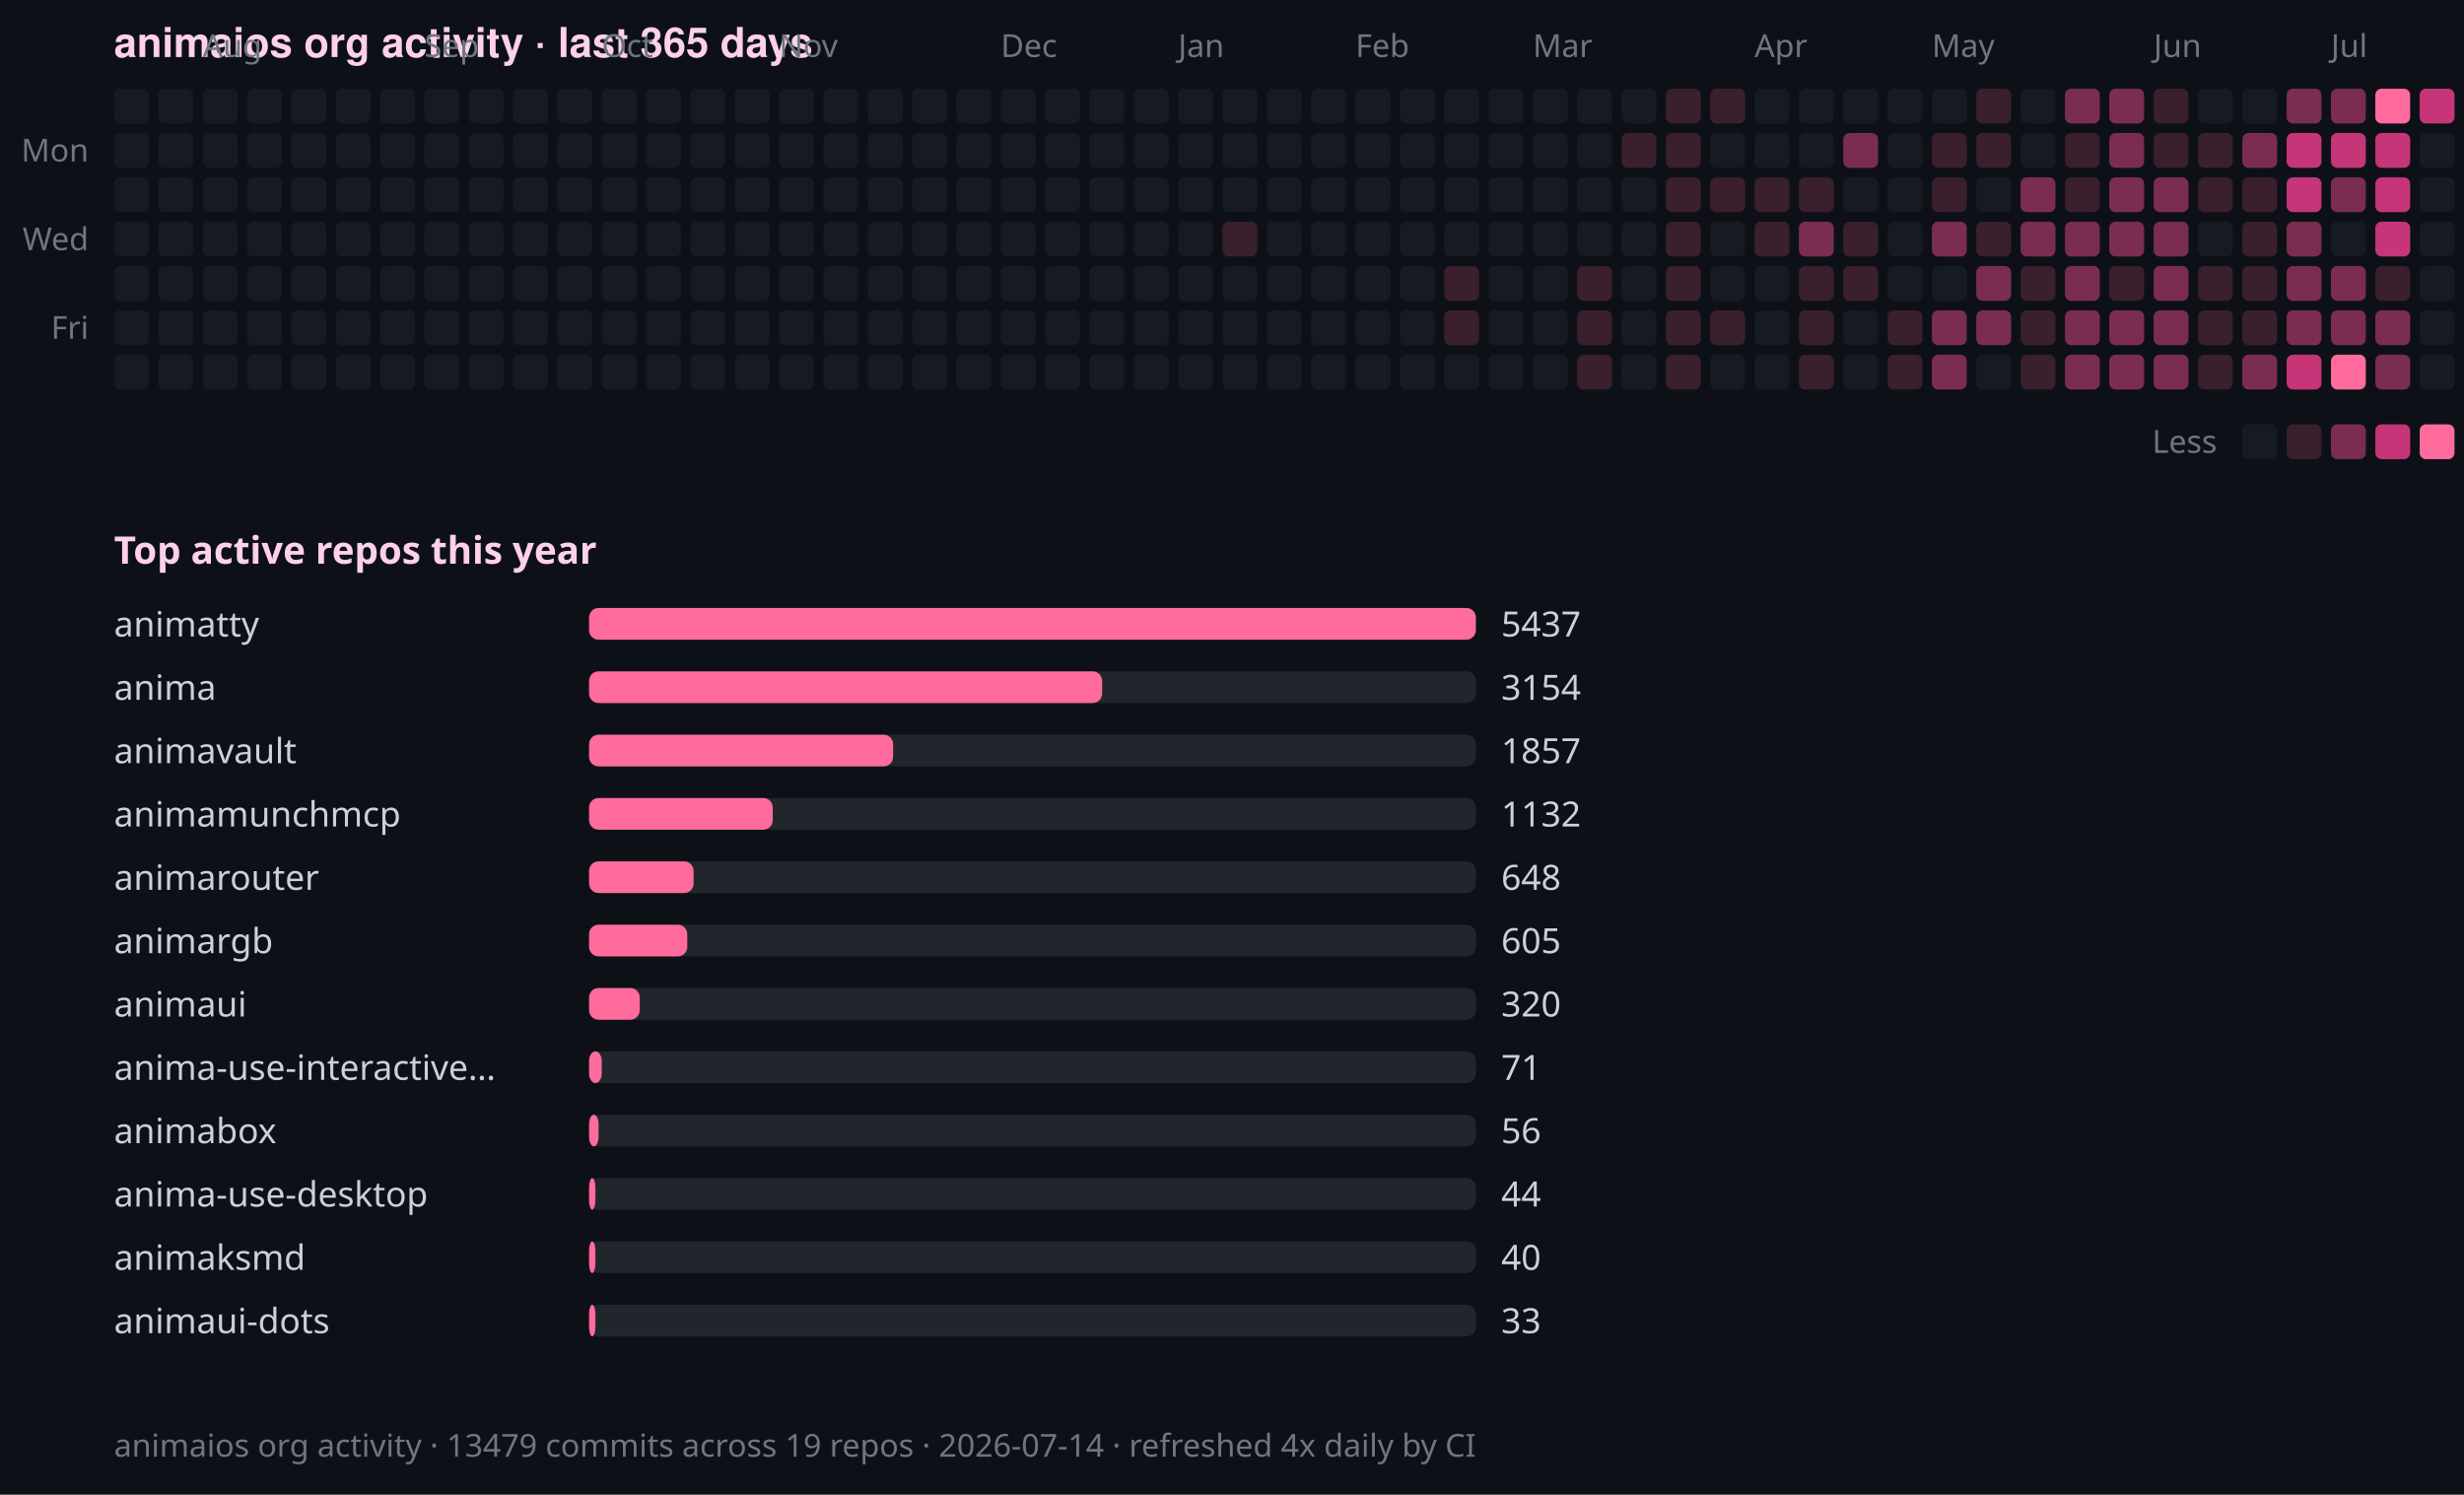
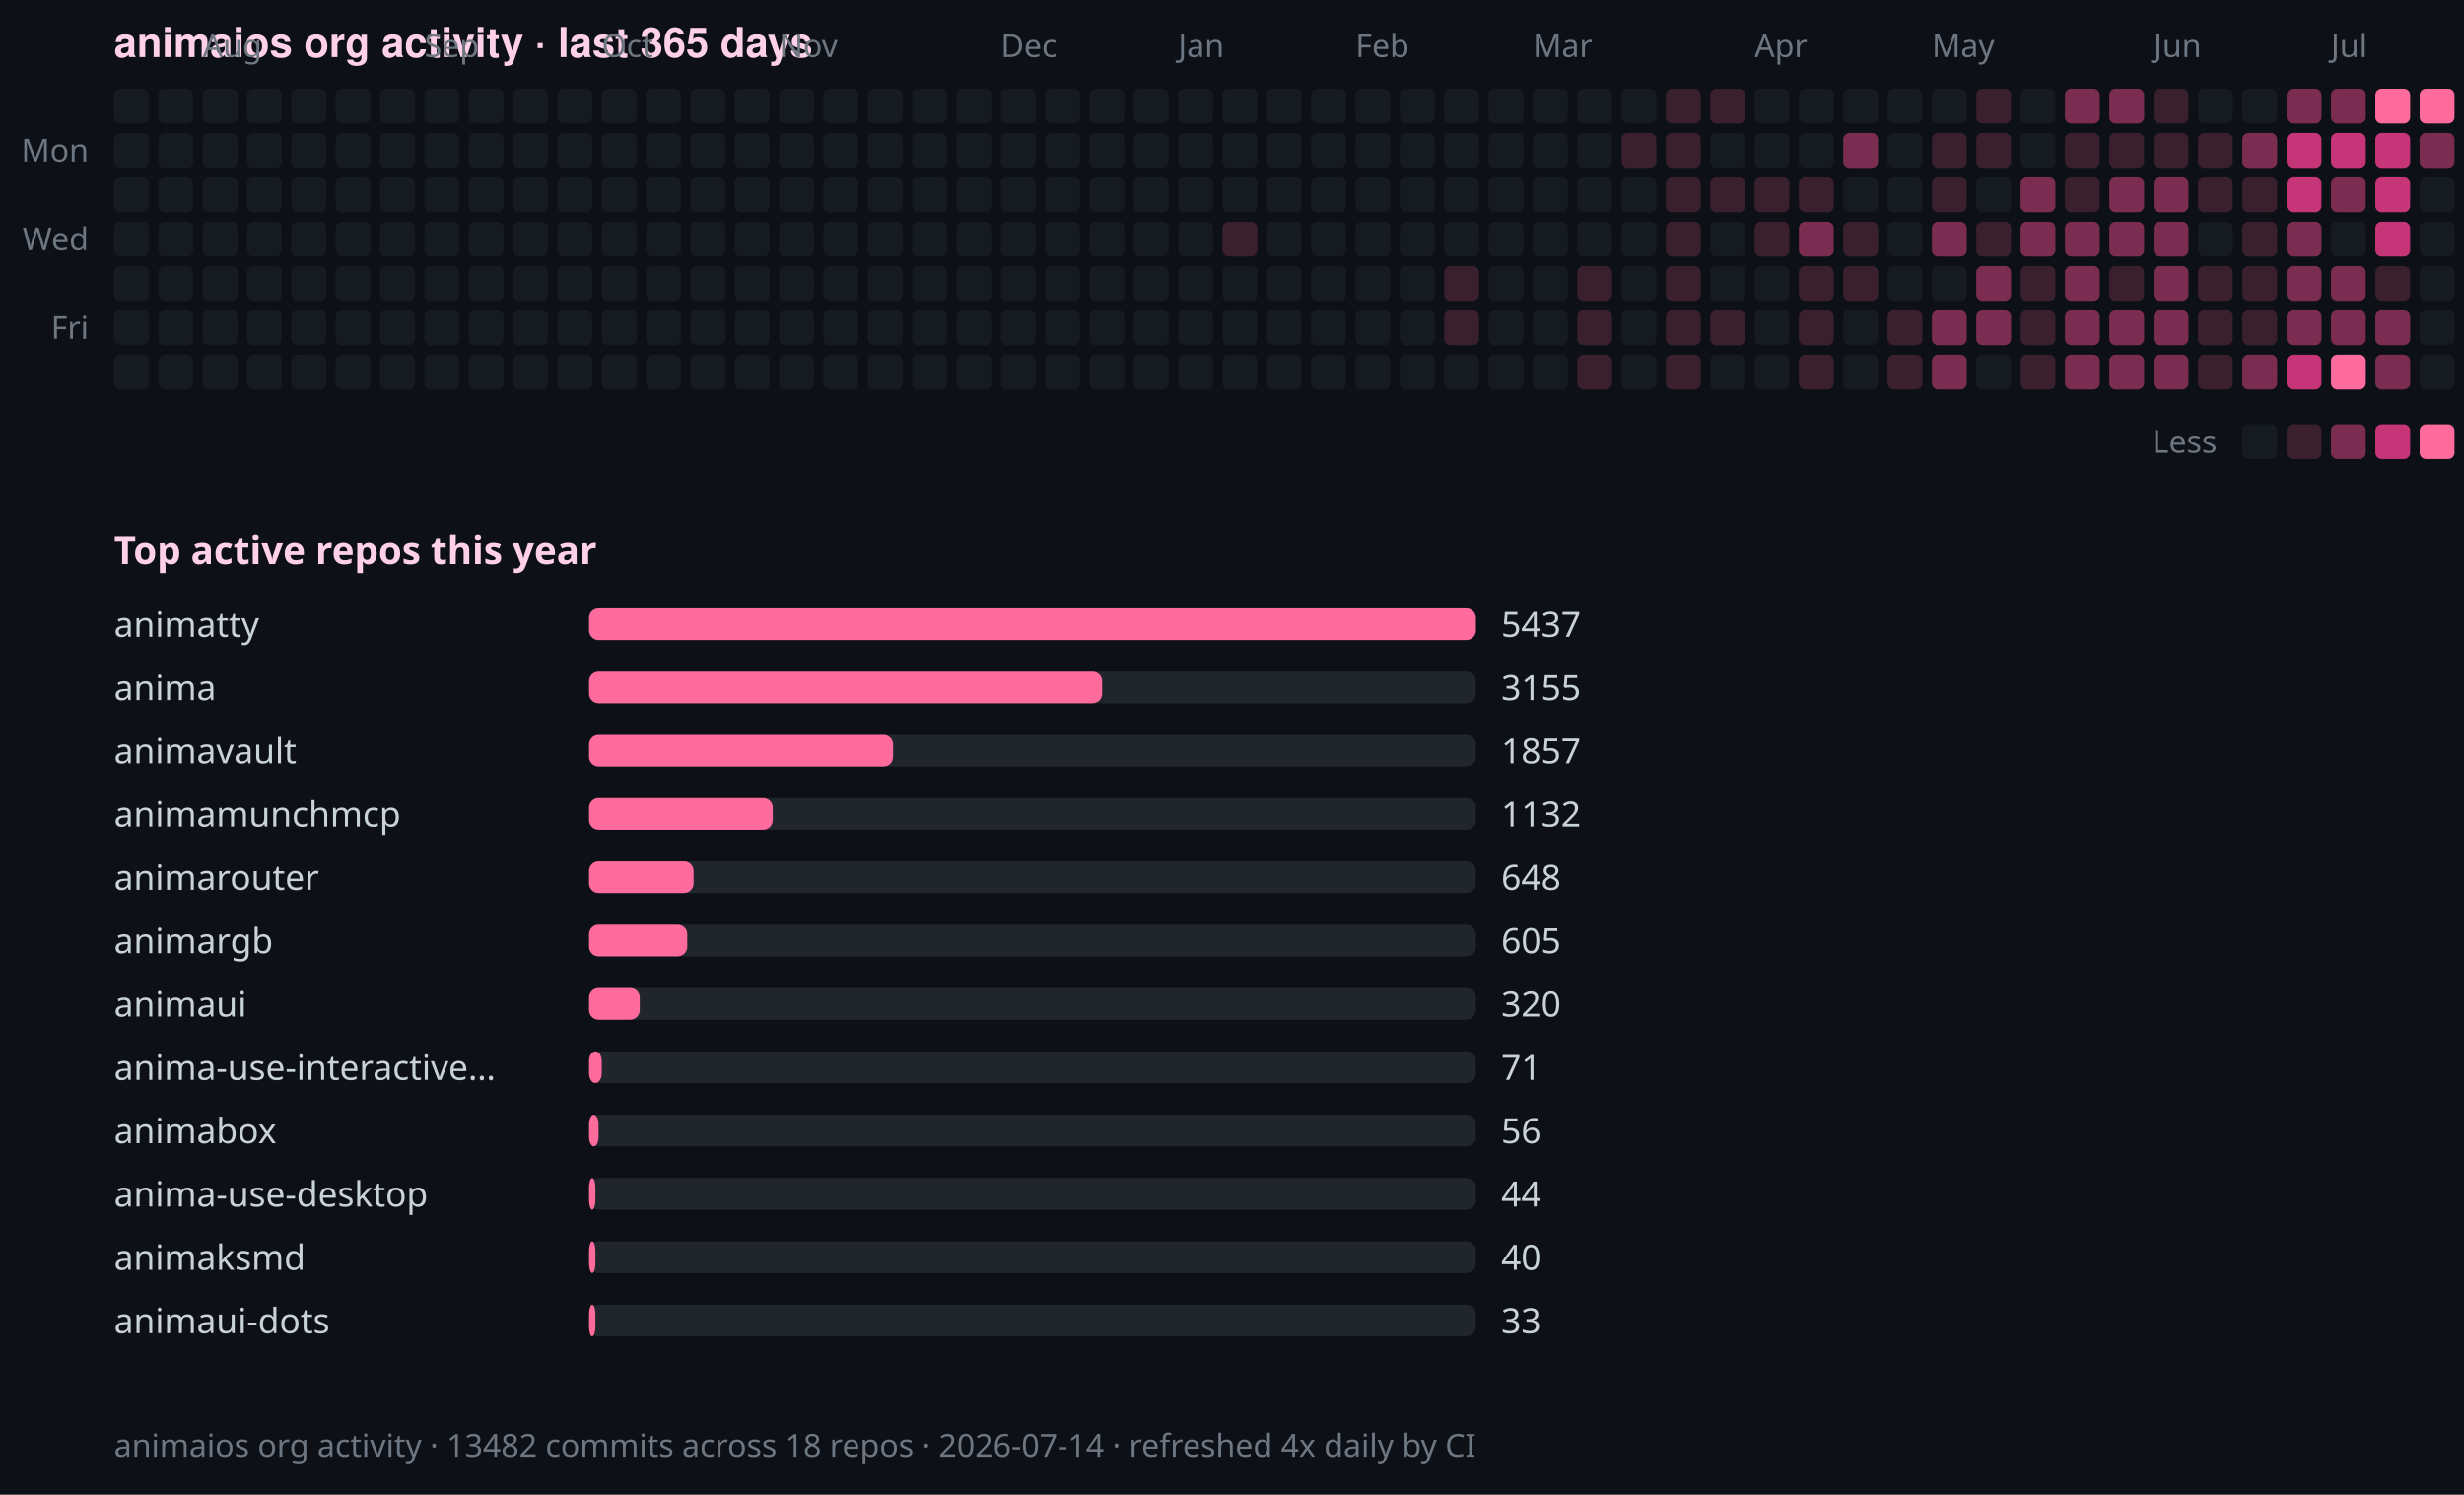
<svg xmlns="http://www.w3.org/2000/svg" width="778" height="472" viewBox="0 0 778 472" role="img" aria-label="animaios org commit activity over the last 365 days">
  <rect width="778" height="472" fill="#0d1117" />
  <text x="36" y="18" fill="#ffd1e8" font-family="-apple-system, BlinkMacSystemFont, 'Segoe UI', Helvetica, Arial, sans-serif" font-size="13" font-weight="600">animaios org activity · last 365 days</text>
  <text x="64" y="18" fill="#6e7681" font-family="ui-sans-serif, system-ui, sans-serif" font-size="10">Aug</text>
  <text x="134" y="18" fill="#6e7681" font-family="ui-sans-serif, system-ui, sans-serif" font-size="10">Sep</text>
  <text x="190" y="18" fill="#6e7681" font-family="ui-sans-serif, system-ui, sans-serif" font-size="10">Oct</text>
  <text x="246" y="18" fill="#6e7681" font-family="ui-sans-serif, system-ui, sans-serif" font-size="10">Nov</text>
  <text x="316" y="18" fill="#6e7681" font-family="ui-sans-serif, system-ui, sans-serif" font-size="10">Dec</text>
  <text x="372" y="18" fill="#6e7681" font-family="ui-sans-serif, system-ui, sans-serif" font-size="10">Jan</text>
  <text x="428" y="18" fill="#6e7681" font-family="ui-sans-serif, system-ui, sans-serif" font-size="10">Feb</text>
  <text x="484" y="18" fill="#6e7681" font-family="ui-sans-serif, system-ui, sans-serif" font-size="10">Mar</text>
  <text x="554" y="18" fill="#6e7681" font-family="ui-sans-serif, system-ui, sans-serif" font-size="10">Apr</text>
  <text x="610" y="18" fill="#6e7681" font-family="ui-sans-serif, system-ui, sans-serif" font-size="10">May</text>
  <text x="680" y="18" fill="#6e7681" font-family="ui-sans-serif, system-ui, sans-serif" font-size="10">Jun</text>
  <text x="736" y="18" fill="#6e7681" font-family="ui-sans-serif, system-ui, sans-serif" font-size="10">Jul</text>
  <text x="28" y="51" text-anchor="end" fill="#6e7681" font-family="ui-sans-serif, system-ui, sans-serif" font-size="10">Mon</text>
  <text x="28" y="79" text-anchor="end" fill="#6e7681" font-family="ui-sans-serif, system-ui, sans-serif" font-size="10">Wed</text>
  <text x="28" y="107" text-anchor="end" fill="#6e7681" font-family="ui-sans-serif, system-ui, sans-serif" font-size="10">Fri</text>
  <rect x="36" y="28" width="11" height="11" rx="2" ry="2" fill="#161b22" />
  <rect x="50" y="28" width="11" height="11" rx="2" ry="2" fill="#161b22" />
  <rect x="64" y="28" width="11" height="11" rx="2" ry="2" fill="#161b22" />
  <rect x="78" y="28" width="11" height="11" rx="2" ry="2" fill="#161b22" />
  <rect x="92" y="28" width="11" height="11" rx="2" ry="2" fill="#161b22" />
  <rect x="106" y="28" width="11" height="11" rx="2" ry="2" fill="#161b22" />
  <rect x="120" y="28" width="11" height="11" rx="2" ry="2" fill="#161b22" />
  <rect x="134" y="28" width="11" height="11" rx="2" ry="2" fill="#161b22" />
  <rect x="148" y="28" width="11" height="11" rx="2" ry="2" fill="#161b22" />
  <rect x="162" y="28" width="11" height="11" rx="2" ry="2" fill="#161b22" />
  <rect x="176" y="28" width="11" height="11" rx="2" ry="2" fill="#161b22" />
  <rect x="190" y="28" width="11" height="11" rx="2" ry="2" fill="#161b22" />
  <rect x="204" y="28" width="11" height="11" rx="2" ry="2" fill="#161b22" />
  <rect x="218" y="28" width="11" height="11" rx="2" ry="2" fill="#161b22" />
  <rect x="232" y="28" width="11" height="11" rx="2" ry="2" fill="#161b22" />
  <rect x="246" y="28" width="11" height="11" rx="2" ry="2" fill="#161b22" />
  <rect x="260" y="28" width="11" height="11" rx="2" ry="2" fill="#161b22" />
  <rect x="274" y="28" width="11" height="11" rx="2" ry="2" fill="#161b22" />
  <rect x="288" y="28" width="11" height="11" rx="2" ry="2" fill="#161b22" />
  <rect x="302" y="28" width="11" height="11" rx="2" ry="2" fill="#161b22" />
  <rect x="316" y="28" width="11" height="11" rx="2" ry="2" fill="#161b22" />
  <rect x="330" y="28" width="11" height="11" rx="2" ry="2" fill="#161b22" />
  <rect x="344" y="28" width="11" height="11" rx="2" ry="2" fill="#161b22" />
  <rect x="358" y="28" width="11" height="11" rx="2" ry="2" fill="#161b22" />
  <rect x="372" y="28" width="11" height="11" rx="2" ry="2" fill="#161b22" />
  <rect x="386" y="28" width="11" height="11" rx="2" ry="2" fill="#161b22" />
  <rect x="400" y="28" width="11" height="11" rx="2" ry="2" fill="#161b22" />
  <rect x="414" y="28" width="11" height="11" rx="2" ry="2" fill="#161b22" />
  <rect x="428" y="28" width="11" height="11" rx="2" ry="2" fill="#161b22" />
  <rect x="442" y="28" width="11" height="11" rx="2" ry="2" fill="#161b22" />
  <rect x="456" y="28" width="11" height="11" rx="2" ry="2" fill="#161b22" />
  <rect x="470" y="28" width="11" height="11" rx="2" ry="2" fill="#161b22" />
  <rect x="484" y="28" width="11" height="11" rx="2" ry="2" fill="#161b22" />
  <rect x="498" y="28" width="11" height="11" rx="2" ry="2" fill="#161b22" />
  <rect x="512" y="28" width="11" height="11" rx="2" ry="2" fill="#161b22" />
  <rect x="526" y="28" width="11" height="11" rx="2" ry="2" fill="#3a1f2d" />
  <rect x="540" y="28" width="11" height="11" rx="2" ry="2" fill="#3a1f2d" />
  <rect x="554" y="28" width="11" height="11" rx="2" ry="2" fill="#161b22" />
  <rect x="568" y="28" width="11" height="11" rx="2" ry="2" fill="#161b22" />
  <rect x="582" y="28" width="11" height="11" rx="2" ry="2" fill="#161b22" />
  <rect x="596" y="28" width="11" height="11" rx="2" ry="2" fill="#161b22" />
  <rect x="610" y="28" width="11" height="11" rx="2" ry="2" fill="#161b22" />
  <rect x="624" y="28" width="11" height="11" rx="2" ry="2" fill="#3a1f2d" />
  <rect x="638" y="28" width="11" height="11" rx="2" ry="2" fill="#161b22" />
  <rect x="652" y="28" width="11" height="11" rx="2" ry="2" fill="#7a2d51" />
  <rect x="666" y="28" width="11" height="11" rx="2" ry="2" fill="#7a2d51" />
  <rect x="680" y="28" width="11" height="11" rx="2" ry="2" fill="#3a1f2d" />
  <rect x="694" y="28" width="11" height="11" rx="2" ry="2" fill="#161b22" />
  <rect x="708" y="28" width="11" height="11" rx="2" ry="2" fill="#161b22" />
  <rect x="722" y="28" width="11" height="11" rx="2" ry="2" fill="#7a2d51" />
  <rect x="736" y="28" width="11" height="11" rx="2" ry="2" fill="#7a2d51" />
  <rect x="750" y="28" width="11" height="11" rx="2" ry="2" fill="#ff6b9d" />
-   <rect x="764" y="28" width="11" height="11" rx="2" ry="2" fill="#c63578" />
+   <rect x="764" y="28" width="11" height="11" rx="2" ry="2" fill="#ff6b9d" />
  <rect x="36" y="42" width="11" height="11" rx="2" ry="2" fill="#161b22" />
  <rect x="50" y="42" width="11" height="11" rx="2" ry="2" fill="#161b22" />
  <rect x="64" y="42" width="11" height="11" rx="2" ry="2" fill="#161b22" />
  <rect x="78" y="42" width="11" height="11" rx="2" ry="2" fill="#161b22" />
  <rect x="92" y="42" width="11" height="11" rx="2" ry="2" fill="#161b22" />
  <rect x="106" y="42" width="11" height="11" rx="2" ry="2" fill="#161b22" />
  <rect x="120" y="42" width="11" height="11" rx="2" ry="2" fill="#161b22" />
  <rect x="134" y="42" width="11" height="11" rx="2" ry="2" fill="#161b22" />
  <rect x="148" y="42" width="11" height="11" rx="2" ry="2" fill="#161b22" />
  <rect x="162" y="42" width="11" height="11" rx="2" ry="2" fill="#161b22" />
  <rect x="176" y="42" width="11" height="11" rx="2" ry="2" fill="#161b22" />
  <rect x="190" y="42" width="11" height="11" rx="2" ry="2" fill="#161b22" />
  <rect x="204" y="42" width="11" height="11" rx="2" ry="2" fill="#161b22" />
  <rect x="218" y="42" width="11" height="11" rx="2" ry="2" fill="#161b22" />
  <rect x="232" y="42" width="11" height="11" rx="2" ry="2" fill="#161b22" />
  <rect x="246" y="42" width="11" height="11" rx="2" ry="2" fill="#161b22" />
  <rect x="260" y="42" width="11" height="11" rx="2" ry="2" fill="#161b22" />
  <rect x="274" y="42" width="11" height="11" rx="2" ry="2" fill="#161b22" />
  <rect x="288" y="42" width="11" height="11" rx="2" ry="2" fill="#161b22" />
  <rect x="302" y="42" width="11" height="11" rx="2" ry="2" fill="#161b22" />
  <rect x="316" y="42" width="11" height="11" rx="2" ry="2" fill="#161b22" />
  <rect x="330" y="42" width="11" height="11" rx="2" ry="2" fill="#161b22" />
  <rect x="344" y="42" width="11" height="11" rx="2" ry="2" fill="#161b22" />
  <rect x="358" y="42" width="11" height="11" rx="2" ry="2" fill="#161b22" />
  <rect x="372" y="42" width="11" height="11" rx="2" ry="2" fill="#161b22" />
  <rect x="386" y="42" width="11" height="11" rx="2" ry="2" fill="#161b22" />
  <rect x="400" y="42" width="11" height="11" rx="2" ry="2" fill="#161b22" />
  <rect x="414" y="42" width="11" height="11" rx="2" ry="2" fill="#161b22" />
  <rect x="428" y="42" width="11" height="11" rx="2" ry="2" fill="#161b22" />
  <rect x="442" y="42" width="11" height="11" rx="2" ry="2" fill="#161b22" />
  <rect x="456" y="42" width="11" height="11" rx="2" ry="2" fill="#161b22" />
  <rect x="470" y="42" width="11" height="11" rx="2" ry="2" fill="#161b22" />
  <rect x="484" y="42" width="11" height="11" rx="2" ry="2" fill="#161b22" />
  <rect x="498" y="42" width="11" height="11" rx="2" ry="2" fill="#161b22" />
  <rect x="512" y="42" width="11" height="11" rx="2" ry="2" fill="#3a1f2d" />
  <rect x="526" y="42" width="11" height="11" rx="2" ry="2" fill="#3a1f2d" />
  <rect x="540" y="42" width="11" height="11" rx="2" ry="2" fill="#161b22" />
  <rect x="554" y="42" width="11" height="11" rx="2" ry="2" fill="#161b22" />
  <rect x="568" y="42" width="11" height="11" rx="2" ry="2" fill="#161b22" />
  <rect x="582" y="42" width="11" height="11" rx="2" ry="2" fill="#7a2d51" />
  <rect x="596" y="42" width="11" height="11" rx="2" ry="2" fill="#161b22" />
  <rect x="610" y="42" width="11" height="11" rx="2" ry="2" fill="#3a1f2d" />
  <rect x="624" y="42" width="11" height="11" rx="2" ry="2" fill="#3a1f2d" />
  <rect x="638" y="42" width="11" height="11" rx="2" ry="2" fill="#161b22" />
  <rect x="652" y="42" width="11" height="11" rx="2" ry="2" fill="#3a1f2d" />
-   <rect x="666" y="42" width="11" height="11" rx="2" ry="2" fill="#7a2d51" />
+   <rect x="666" y="42" width="11" height="11" rx="2" ry="2" fill="#3a1f2d" />
  <rect x="680" y="42" width="11" height="11" rx="2" ry="2" fill="#3a1f2d" />
  <rect x="694" y="42" width="11" height="11" rx="2" ry="2" fill="#3a1f2d" />
  <rect x="708" y="42" width="11" height="11" rx="2" ry="2" fill="#7a2d51" />
  <rect x="722" y="42" width="11" height="11" rx="2" ry="2" fill="#c63578" />
  <rect x="736" y="42" width="11" height="11" rx="2" ry="2" fill="#c63578" />
  <rect x="750" y="42" width="11" height="11" rx="2" ry="2" fill="#c63578" />
-   <rect x="764" y="42" width="11" height="11" rx="2" ry="2" fill="#161b22" />
+   <rect x="764" y="42" width="11" height="11" rx="2" ry="2" fill="#7a2d51" />
  <rect x="36" y="56" width="11" height="11" rx="2" ry="2" fill="#161b22" />
  <rect x="50" y="56" width="11" height="11" rx="2" ry="2" fill="#161b22" />
  <rect x="64" y="56" width="11" height="11" rx="2" ry="2" fill="#161b22" />
  <rect x="78" y="56" width="11" height="11" rx="2" ry="2" fill="#161b22" />
  <rect x="92" y="56" width="11" height="11" rx="2" ry="2" fill="#161b22" />
  <rect x="106" y="56" width="11" height="11" rx="2" ry="2" fill="#161b22" />
  <rect x="120" y="56" width="11" height="11" rx="2" ry="2" fill="#161b22" />
  <rect x="134" y="56" width="11" height="11" rx="2" ry="2" fill="#161b22" />
  <rect x="148" y="56" width="11" height="11" rx="2" ry="2" fill="#161b22" />
  <rect x="162" y="56" width="11" height="11" rx="2" ry="2" fill="#161b22" />
  <rect x="176" y="56" width="11" height="11" rx="2" ry="2" fill="#161b22" />
  <rect x="190" y="56" width="11" height="11" rx="2" ry="2" fill="#161b22" />
  <rect x="204" y="56" width="11" height="11" rx="2" ry="2" fill="#161b22" />
  <rect x="218" y="56" width="11" height="11" rx="2" ry="2" fill="#161b22" />
  <rect x="232" y="56" width="11" height="11" rx="2" ry="2" fill="#161b22" />
  <rect x="246" y="56" width="11" height="11" rx="2" ry="2" fill="#161b22" />
  <rect x="260" y="56" width="11" height="11" rx="2" ry="2" fill="#161b22" />
  <rect x="274" y="56" width="11" height="11" rx="2" ry="2" fill="#161b22" />
  <rect x="288" y="56" width="11" height="11" rx="2" ry="2" fill="#161b22" />
  <rect x="302" y="56" width="11" height="11" rx="2" ry="2" fill="#161b22" />
  <rect x="316" y="56" width="11" height="11" rx="2" ry="2" fill="#161b22" />
  <rect x="330" y="56" width="11" height="11" rx="2" ry="2" fill="#161b22" />
  <rect x="344" y="56" width="11" height="11" rx="2" ry="2" fill="#161b22" />
  <rect x="358" y="56" width="11" height="11" rx="2" ry="2" fill="#161b22" />
  <rect x="372" y="56" width="11" height="11" rx="2" ry="2" fill="#161b22" />
  <rect x="386" y="56" width="11" height="11" rx="2" ry="2" fill="#161b22" />
  <rect x="400" y="56" width="11" height="11" rx="2" ry="2" fill="#161b22" />
  <rect x="414" y="56" width="11" height="11" rx="2" ry="2" fill="#161b22" />
  <rect x="428" y="56" width="11" height="11" rx="2" ry="2" fill="#161b22" />
  <rect x="442" y="56" width="11" height="11" rx="2" ry="2" fill="#161b22" />
  <rect x="456" y="56" width="11" height="11" rx="2" ry="2" fill="#161b22" />
  <rect x="470" y="56" width="11" height="11" rx="2" ry="2" fill="#161b22" />
  <rect x="484" y="56" width="11" height="11" rx="2" ry="2" fill="#161b22" />
  <rect x="498" y="56" width="11" height="11" rx="2" ry="2" fill="#161b22" />
  <rect x="512" y="56" width="11" height="11" rx="2" ry="2" fill="#161b22" />
  <rect x="526" y="56" width="11" height="11" rx="2" ry="2" fill="#3a1f2d" />
  <rect x="540" y="56" width="11" height="11" rx="2" ry="2" fill="#3a1f2d" />
  <rect x="554" y="56" width="11" height="11" rx="2" ry="2" fill="#3a1f2d" />
  <rect x="568" y="56" width="11" height="11" rx="2" ry="2" fill="#3a1f2d" />
  <rect x="582" y="56" width="11" height="11" rx="2" ry="2" fill="#161b22" />
  <rect x="596" y="56" width="11" height="11" rx="2" ry="2" fill="#161b22" />
  <rect x="610" y="56" width="11" height="11" rx="2" ry="2" fill="#3a1f2d" />
  <rect x="624" y="56" width="11" height="11" rx="2" ry="2" fill="#161b22" />
  <rect x="638" y="56" width="11" height="11" rx="2" ry="2" fill="#7a2d51" />
  <rect x="652" y="56" width="11" height="11" rx="2" ry="2" fill="#3a1f2d" />
  <rect x="666" y="56" width="11" height="11" rx="2" ry="2" fill="#7a2d51" />
  <rect x="680" y="56" width="11" height="11" rx="2" ry="2" fill="#7a2d51" />
  <rect x="694" y="56" width="11" height="11" rx="2" ry="2" fill="#3a1f2d" />
  <rect x="708" y="56" width="11" height="11" rx="2" ry="2" fill="#3a1f2d" />
  <rect x="722" y="56" width="11" height="11" rx="2" ry="2" fill="#c63578" />
  <rect x="736" y="56" width="11" height="11" rx="2" ry="2" fill="#7a2d51" />
  <rect x="750" y="56" width="11" height="11" rx="2" ry="2" fill="#c63578" />
  <rect x="764" y="56" width="11" height="11" rx="2" ry="2" fill="#161b22" />
  <rect x="36" y="70" width="11" height="11" rx="2" ry="2" fill="#161b22" />
  <rect x="50" y="70" width="11" height="11" rx="2" ry="2" fill="#161b22" />
  <rect x="64" y="70" width="11" height="11" rx="2" ry="2" fill="#161b22" />
  <rect x="78" y="70" width="11" height="11" rx="2" ry="2" fill="#161b22" />
  <rect x="92" y="70" width="11" height="11" rx="2" ry="2" fill="#161b22" />
  <rect x="106" y="70" width="11" height="11" rx="2" ry="2" fill="#161b22" />
  <rect x="120" y="70" width="11" height="11" rx="2" ry="2" fill="#161b22" />
  <rect x="134" y="70" width="11" height="11" rx="2" ry="2" fill="#161b22" />
  <rect x="148" y="70" width="11" height="11" rx="2" ry="2" fill="#161b22" />
  <rect x="162" y="70" width="11" height="11" rx="2" ry="2" fill="#161b22" />
  <rect x="176" y="70" width="11" height="11" rx="2" ry="2" fill="#161b22" />
  <rect x="190" y="70" width="11" height="11" rx="2" ry="2" fill="#161b22" />
  <rect x="204" y="70" width="11" height="11" rx="2" ry="2" fill="#161b22" />
  <rect x="218" y="70" width="11" height="11" rx="2" ry="2" fill="#161b22" />
  <rect x="232" y="70" width="11" height="11" rx="2" ry="2" fill="#161b22" />
  <rect x="246" y="70" width="11" height="11" rx="2" ry="2" fill="#161b22" />
  <rect x="260" y="70" width="11" height="11" rx="2" ry="2" fill="#161b22" />
  <rect x="274" y="70" width="11" height="11" rx="2" ry="2" fill="#161b22" />
  <rect x="288" y="70" width="11" height="11" rx="2" ry="2" fill="#161b22" />
  <rect x="302" y="70" width="11" height="11" rx="2" ry="2" fill="#161b22" />
  <rect x="316" y="70" width="11" height="11" rx="2" ry="2" fill="#161b22" />
  <rect x="330" y="70" width="11" height="11" rx="2" ry="2" fill="#161b22" />
  <rect x="344" y="70" width="11" height="11" rx="2" ry="2" fill="#161b22" />
  <rect x="358" y="70" width="11" height="11" rx="2" ry="2" fill="#161b22" />
  <rect x="372" y="70" width="11" height="11" rx="2" ry="2" fill="#161b22" />
  <rect x="386" y="70" width="11" height="11" rx="2" ry="2" fill="#3a1f2d" />
  <rect x="400" y="70" width="11" height="11" rx="2" ry="2" fill="#161b22" />
  <rect x="414" y="70" width="11" height="11" rx="2" ry="2" fill="#161b22" />
  <rect x="428" y="70" width="11" height="11" rx="2" ry="2" fill="#161b22" />
  <rect x="442" y="70" width="11" height="11" rx="2" ry="2" fill="#161b22" />
  <rect x="456" y="70" width="11" height="11" rx="2" ry="2" fill="#161b22" />
  <rect x="470" y="70" width="11" height="11" rx="2" ry="2" fill="#161b22" />
  <rect x="484" y="70" width="11" height="11" rx="2" ry="2" fill="#161b22" />
  <rect x="498" y="70" width="11" height="11" rx="2" ry="2" fill="#161b22" />
  <rect x="512" y="70" width="11" height="11" rx="2" ry="2" fill="#161b22" />
  <rect x="526" y="70" width="11" height="11" rx="2" ry="2" fill="#3a1f2d" />
  <rect x="540" y="70" width="11" height="11" rx="2" ry="2" fill="#161b22" />
  <rect x="554" y="70" width="11" height="11" rx="2" ry="2" fill="#3a1f2d" />
  <rect x="568" y="70" width="11" height="11" rx="2" ry="2" fill="#7a2d51" />
  <rect x="582" y="70" width="11" height="11" rx="2" ry="2" fill="#3a1f2d" />
  <rect x="596" y="70" width="11" height="11" rx="2" ry="2" fill="#161b22" />
  <rect x="610" y="70" width="11" height="11" rx="2" ry="2" fill="#7a2d51" />
  <rect x="624" y="70" width="11" height="11" rx="2" ry="2" fill="#3a1f2d" />
  <rect x="638" y="70" width="11" height="11" rx="2" ry="2" fill="#7a2d51" />
  <rect x="652" y="70" width="11" height="11" rx="2" ry="2" fill="#7a2d51" />
  <rect x="666" y="70" width="11" height="11" rx="2" ry="2" fill="#7a2d51" />
  <rect x="680" y="70" width="11" height="11" rx="2" ry="2" fill="#7a2d51" />
  <rect x="694" y="70" width="11" height="11" rx="2" ry="2" fill="#161b22" />
  <rect x="708" y="70" width="11" height="11" rx="2" ry="2" fill="#3a1f2d" />
  <rect x="722" y="70" width="11" height="11" rx="2" ry="2" fill="#7a2d51" />
  <rect x="736" y="70" width="11" height="11" rx="2" ry="2" fill="#161b22" />
  <rect x="750" y="70" width="11" height="11" rx="2" ry="2" fill="#c63578" />
  <rect x="764" y="70" width="11" height="11" rx="2" ry="2" fill="#161b22" />
  <rect x="36" y="84" width="11" height="11" rx="2" ry="2" fill="#161b22" />
  <rect x="50" y="84" width="11" height="11" rx="2" ry="2" fill="#161b22" />
  <rect x="64" y="84" width="11" height="11" rx="2" ry="2" fill="#161b22" />
  <rect x="78" y="84" width="11" height="11" rx="2" ry="2" fill="#161b22" />
  <rect x="92" y="84" width="11" height="11" rx="2" ry="2" fill="#161b22" />
  <rect x="106" y="84" width="11" height="11" rx="2" ry="2" fill="#161b22" />
  <rect x="120" y="84" width="11" height="11" rx="2" ry="2" fill="#161b22" />
  <rect x="134" y="84" width="11" height="11" rx="2" ry="2" fill="#161b22" />
  <rect x="148" y="84" width="11" height="11" rx="2" ry="2" fill="#161b22" />
  <rect x="162" y="84" width="11" height="11" rx="2" ry="2" fill="#161b22" />
  <rect x="176" y="84" width="11" height="11" rx="2" ry="2" fill="#161b22" />
  <rect x="190" y="84" width="11" height="11" rx="2" ry="2" fill="#161b22" />
  <rect x="204" y="84" width="11" height="11" rx="2" ry="2" fill="#161b22" />
  <rect x="218" y="84" width="11" height="11" rx="2" ry="2" fill="#161b22" />
  <rect x="232" y="84" width="11" height="11" rx="2" ry="2" fill="#161b22" />
  <rect x="246" y="84" width="11" height="11" rx="2" ry="2" fill="#161b22" />
  <rect x="260" y="84" width="11" height="11" rx="2" ry="2" fill="#161b22" />
  <rect x="274" y="84" width="11" height="11" rx="2" ry="2" fill="#161b22" />
  <rect x="288" y="84" width="11" height="11" rx="2" ry="2" fill="#161b22" />
  <rect x="302" y="84" width="11" height="11" rx="2" ry="2" fill="#161b22" />
  <rect x="316" y="84" width="11" height="11" rx="2" ry="2" fill="#161b22" />
  <rect x="330" y="84" width="11" height="11" rx="2" ry="2" fill="#161b22" />
  <rect x="344" y="84" width="11" height="11" rx="2" ry="2" fill="#161b22" />
  <rect x="358" y="84" width="11" height="11" rx="2" ry="2" fill="#161b22" />
  <rect x="372" y="84" width="11" height="11" rx="2" ry="2" fill="#161b22" />
  <rect x="386" y="84" width="11" height="11" rx="2" ry="2" fill="#161b22" />
  <rect x="400" y="84" width="11" height="11" rx="2" ry="2" fill="#161b22" />
  <rect x="414" y="84" width="11" height="11" rx="2" ry="2" fill="#161b22" />
  <rect x="428" y="84" width="11" height="11" rx="2" ry="2" fill="#161b22" />
  <rect x="442" y="84" width="11" height="11" rx="2" ry="2" fill="#161b22" />
  <rect x="456" y="84" width="11" height="11" rx="2" ry="2" fill="#3a1f2d" />
  <rect x="470" y="84" width="11" height="11" rx="2" ry="2" fill="#161b22" />
  <rect x="484" y="84" width="11" height="11" rx="2" ry="2" fill="#161b22" />
  <rect x="498" y="84" width="11" height="11" rx="2" ry="2" fill="#3a1f2d" />
  <rect x="512" y="84" width="11" height="11" rx="2" ry="2" fill="#161b22" />
  <rect x="526" y="84" width="11" height="11" rx="2" ry="2" fill="#3a1f2d" />
  <rect x="540" y="84" width="11" height="11" rx="2" ry="2" fill="#161b22" />
  <rect x="554" y="84" width="11" height="11" rx="2" ry="2" fill="#161b22" />
  <rect x="568" y="84" width="11" height="11" rx="2" ry="2" fill="#3a1f2d" />
  <rect x="582" y="84" width="11" height="11" rx="2" ry="2" fill="#3a1f2d" />
  <rect x="596" y="84" width="11" height="11" rx="2" ry="2" fill="#161b22" />
  <rect x="610" y="84" width="11" height="11" rx="2" ry="2" fill="#161b22" />
  <rect x="624" y="84" width="11" height="11" rx="2" ry="2" fill="#7a2d51" />
  <rect x="638" y="84" width="11" height="11" rx="2" ry="2" fill="#3a1f2d" />
  <rect x="652" y="84" width="11" height="11" rx="2" ry="2" fill="#7a2d51" />
  <rect x="666" y="84" width="11" height="11" rx="2" ry="2" fill="#3a1f2d" />
  <rect x="680" y="84" width="11" height="11" rx="2" ry="2" fill="#7a2d51" />
  <rect x="694" y="84" width="11" height="11" rx="2" ry="2" fill="#3a1f2d" />
  <rect x="708" y="84" width="11" height="11" rx="2" ry="2" fill="#3a1f2d" />
  <rect x="722" y="84" width="11" height="11" rx="2" ry="2" fill="#7a2d51" />
  <rect x="736" y="84" width="11" height="11" rx="2" ry="2" fill="#7a2d51" />
  <rect x="750" y="84" width="11" height="11" rx="2" ry="2" fill="#3a1f2d" />
  <rect x="764" y="84" width="11" height="11" rx="2" ry="2" fill="#161b22" />
  <rect x="36" y="98" width="11" height="11" rx="2" ry="2" fill="#161b22" />
  <rect x="50" y="98" width="11" height="11" rx="2" ry="2" fill="#161b22" />
  <rect x="64" y="98" width="11" height="11" rx="2" ry="2" fill="#161b22" />
  <rect x="78" y="98" width="11" height="11" rx="2" ry="2" fill="#161b22" />
  <rect x="92" y="98" width="11" height="11" rx="2" ry="2" fill="#161b22" />
  <rect x="106" y="98" width="11" height="11" rx="2" ry="2" fill="#161b22" />
  <rect x="120" y="98" width="11" height="11" rx="2" ry="2" fill="#161b22" />
  <rect x="134" y="98" width="11" height="11" rx="2" ry="2" fill="#161b22" />
  <rect x="148" y="98" width="11" height="11" rx="2" ry="2" fill="#161b22" />
  <rect x="162" y="98" width="11" height="11" rx="2" ry="2" fill="#161b22" />
  <rect x="176" y="98" width="11" height="11" rx="2" ry="2" fill="#161b22" />
  <rect x="190" y="98" width="11" height="11" rx="2" ry="2" fill="#161b22" />
  <rect x="204" y="98" width="11" height="11" rx="2" ry="2" fill="#161b22" />
  <rect x="218" y="98" width="11" height="11" rx="2" ry="2" fill="#161b22" />
  <rect x="232" y="98" width="11" height="11" rx="2" ry="2" fill="#161b22" />
  <rect x="246" y="98" width="11" height="11" rx="2" ry="2" fill="#161b22" />
  <rect x="260" y="98" width="11" height="11" rx="2" ry="2" fill="#161b22" />
  <rect x="274" y="98" width="11" height="11" rx="2" ry="2" fill="#161b22" />
  <rect x="288" y="98" width="11" height="11" rx="2" ry="2" fill="#161b22" />
  <rect x="302" y="98" width="11" height="11" rx="2" ry="2" fill="#161b22" />
  <rect x="316" y="98" width="11" height="11" rx="2" ry="2" fill="#161b22" />
  <rect x="330" y="98" width="11" height="11" rx="2" ry="2" fill="#161b22" />
  <rect x="344" y="98" width="11" height="11" rx="2" ry="2" fill="#161b22" />
  <rect x="358" y="98" width="11" height="11" rx="2" ry="2" fill="#161b22" />
  <rect x="372" y="98" width="11" height="11" rx="2" ry="2" fill="#161b22" />
  <rect x="386" y="98" width="11" height="11" rx="2" ry="2" fill="#161b22" />
  <rect x="400" y="98" width="11" height="11" rx="2" ry="2" fill="#161b22" />
  <rect x="414" y="98" width="11" height="11" rx="2" ry="2" fill="#161b22" />
  <rect x="428" y="98" width="11" height="11" rx="2" ry="2" fill="#161b22" />
  <rect x="442" y="98" width="11" height="11" rx="2" ry="2" fill="#161b22" />
  <rect x="456" y="98" width="11" height="11" rx="2" ry="2" fill="#3a1f2d" />
  <rect x="470" y="98" width="11" height="11" rx="2" ry="2" fill="#161b22" />
  <rect x="484" y="98" width="11" height="11" rx="2" ry="2" fill="#161b22" />
  <rect x="498" y="98" width="11" height="11" rx="2" ry="2" fill="#3a1f2d" />
  <rect x="512" y="98" width="11" height="11" rx="2" ry="2" fill="#161b22" />
  <rect x="526" y="98" width="11" height="11" rx="2" ry="2" fill="#3a1f2d" />
  <rect x="540" y="98" width="11" height="11" rx="2" ry="2" fill="#3a1f2d" />
  <rect x="554" y="98" width="11" height="11" rx="2" ry="2" fill="#161b22" />
  <rect x="568" y="98" width="11" height="11" rx="2" ry="2" fill="#3a1f2d" />
  <rect x="582" y="98" width="11" height="11" rx="2" ry="2" fill="#161b22" />
  <rect x="596" y="98" width="11" height="11" rx="2" ry="2" fill="#3a1f2d" />
  <rect x="610" y="98" width="11" height="11" rx="2" ry="2" fill="#7a2d51" />
  <rect x="624" y="98" width="11" height="11" rx="2" ry="2" fill="#7a2d51" />
  <rect x="638" y="98" width="11" height="11" rx="2" ry="2" fill="#3a1f2d" />
  <rect x="652" y="98" width="11" height="11" rx="2" ry="2" fill="#7a2d51" />
  <rect x="666" y="98" width="11" height="11" rx="2" ry="2" fill="#7a2d51" />
  <rect x="680" y="98" width="11" height="11" rx="2" ry="2" fill="#7a2d51" />
  <rect x="694" y="98" width="11" height="11" rx="2" ry="2" fill="#3a1f2d" />
  <rect x="708" y="98" width="11" height="11" rx="2" ry="2" fill="#3a1f2d" />
  <rect x="722" y="98" width="11" height="11" rx="2" ry="2" fill="#7a2d51" />
  <rect x="736" y="98" width="11" height="11" rx="2" ry="2" fill="#7a2d51" />
  <rect x="750" y="98" width="11" height="11" rx="2" ry="2" fill="#7a2d51" />
  <rect x="764" y="98" width="11" height="11" rx="2" ry="2" fill="#161b22" />
  <rect x="36" y="112" width="11" height="11" rx="2" ry="2" fill="#161b22" />
  <rect x="50" y="112" width="11" height="11" rx="2" ry="2" fill="#161b22" />
  <rect x="64" y="112" width="11" height="11" rx="2" ry="2" fill="#161b22" />
  <rect x="78" y="112" width="11" height="11" rx="2" ry="2" fill="#161b22" />
  <rect x="92" y="112" width="11" height="11" rx="2" ry="2" fill="#161b22" />
  <rect x="106" y="112" width="11" height="11" rx="2" ry="2" fill="#161b22" />
  <rect x="120" y="112" width="11" height="11" rx="2" ry="2" fill="#161b22" />
  <rect x="134" y="112" width="11" height="11" rx="2" ry="2" fill="#161b22" />
  <rect x="148" y="112" width="11" height="11" rx="2" ry="2" fill="#161b22" />
  <rect x="162" y="112" width="11" height="11" rx="2" ry="2" fill="#161b22" />
  <rect x="176" y="112" width="11" height="11" rx="2" ry="2" fill="#161b22" />
  <rect x="190" y="112" width="11" height="11" rx="2" ry="2" fill="#161b22" />
  <rect x="204" y="112" width="11" height="11" rx="2" ry="2" fill="#161b22" />
  <rect x="218" y="112" width="11" height="11" rx="2" ry="2" fill="#161b22" />
  <rect x="232" y="112" width="11" height="11" rx="2" ry="2" fill="#161b22" />
  <rect x="246" y="112" width="11" height="11" rx="2" ry="2" fill="#161b22" />
  <rect x="260" y="112" width="11" height="11" rx="2" ry="2" fill="#161b22" />
  <rect x="274" y="112" width="11" height="11" rx="2" ry="2" fill="#161b22" />
  <rect x="288" y="112" width="11" height="11" rx="2" ry="2" fill="#161b22" />
  <rect x="302" y="112" width="11" height="11" rx="2" ry="2" fill="#161b22" />
  <rect x="316" y="112" width="11" height="11" rx="2" ry="2" fill="#161b22" />
  <rect x="330" y="112" width="11" height="11" rx="2" ry="2" fill="#161b22" />
  <rect x="344" y="112" width="11" height="11" rx="2" ry="2" fill="#161b22" />
  <rect x="358" y="112" width="11" height="11" rx="2" ry="2" fill="#161b22" />
  <rect x="372" y="112" width="11" height="11" rx="2" ry="2" fill="#161b22" />
  <rect x="386" y="112" width="11" height="11" rx="2" ry="2" fill="#161b22" />
  <rect x="400" y="112" width="11" height="11" rx="2" ry="2" fill="#161b22" />
  <rect x="414" y="112" width="11" height="11" rx="2" ry="2" fill="#161b22" />
  <rect x="428" y="112" width="11" height="11" rx="2" ry="2" fill="#161b22" />
  <rect x="442" y="112" width="11" height="11" rx="2" ry="2" fill="#161b22" />
  <rect x="456" y="112" width="11" height="11" rx="2" ry="2" fill="#161b22" />
  <rect x="470" y="112" width="11" height="11" rx="2" ry="2" fill="#161b22" />
  <rect x="484" y="112" width="11" height="11" rx="2" ry="2" fill="#161b22" />
  <rect x="498" y="112" width="11" height="11" rx="2" ry="2" fill="#3a1f2d" />
  <rect x="512" y="112" width="11" height="11" rx="2" ry="2" fill="#161b22" />
  <rect x="526" y="112" width="11" height="11" rx="2" ry="2" fill="#3a1f2d" />
  <rect x="540" y="112" width="11" height="11" rx="2" ry="2" fill="#161b22" />
  <rect x="554" y="112" width="11" height="11" rx="2" ry="2" fill="#161b22" />
  <rect x="568" y="112" width="11" height="11" rx="2" ry="2" fill="#3a1f2d" />
  <rect x="582" y="112" width="11" height="11" rx="2" ry="2" fill="#161b22" />
  <rect x="596" y="112" width="11" height="11" rx="2" ry="2" fill="#3a1f2d" />
  <rect x="610" y="112" width="11" height="11" rx="2" ry="2" fill="#7a2d51" />
  <rect x="624" y="112" width="11" height="11" rx="2" ry="2" fill="#161b22" />
  <rect x="638" y="112" width="11" height="11" rx="2" ry="2" fill="#3a1f2d" />
  <rect x="652" y="112" width="11" height="11" rx="2" ry="2" fill="#7a2d51" />
  <rect x="666" y="112" width="11" height="11" rx="2" ry="2" fill="#7a2d51" />
  <rect x="680" y="112" width="11" height="11" rx="2" ry="2" fill="#7a2d51" />
  <rect x="694" y="112" width="11" height="11" rx="2" ry="2" fill="#3a1f2d" />
  <rect x="708" y="112" width="11" height="11" rx="2" ry="2" fill="#7a2d51" />
  <rect x="722" y="112" width="11" height="11" rx="2" ry="2" fill="#c63578" />
  <rect x="736" y="112" width="11" height="11" rx="2" ry="2" fill="#ff6b9d" />
  <rect x="750" y="112" width="11" height="11" rx="2" ry="2" fill="#7a2d51" />
  <rect x="764" y="112" width="11" height="11" rx="2" ry="2" fill="#161b22" />
  <text x="700" y="143" text-anchor="end" fill="#6e7681" font-family="ui-sans-serif, system-ui, sans-serif" font-size="10">Less</text>
  <rect x="708" y="134" width="11" height="11" rx="2" ry="2" fill="#161b22" />
  <rect x="722" y="134" width="11" height="11" rx="2" ry="2" fill="#3a1f2d" />
  <rect x="736" y="134" width="11" height="11" rx="2" ry="2" fill="#7a2d51" />
  <rect x="750" y="134" width="11" height="11" rx="2" ry="2" fill="#c63578" />
  <rect x="764" y="134" width="11" height="11" rx="2" ry="2" fill="#ff6b9d" />
  <text x="782" y="143" fill="#6e7681" font-family="ui-sans-serif, system-ui, sans-serif" font-size="10">More</text>
  <text x="36" y="178" fill="#ffd1e8" font-family="ui-sans-serif, system-ui, sans-serif" font-size="12" font-weight="600">Top active repos this year</text>
  <rect x="186" y="192" width="280" height="10" rx="3" ry="3" fill="#21262d" />
  <rect x="186" y="192" width="280" height="10" rx="3" ry="3" fill="#ff6b9d" />
  <text x="474" y="201" fill="#c9d1d9" font-family="ui-sans-serif, system-ui, sans-serif" font-size="11">5437</text>
  <text x="36" y="201" fill="#c9d1d9" font-family="ui-sans-serif, system-ui, sans-serif" font-size="11">animatty</text>
  <rect x="186" y="212" width="280" height="10" rx="3" ry="3" fill="#21262d" />
  <rect x="186" y="212" width="162" height="10" rx="3" ry="3" fill="#ff6b9d" />
-   <text x="474" y="221" fill="#c9d1d9" font-family="ui-sans-serif, system-ui, sans-serif" font-size="11">3154</text>
+   <text x="474" y="221" fill="#c9d1d9" font-family="ui-sans-serif, system-ui, sans-serif" font-size="11">3155</text>
  <text x="36" y="221" fill="#c9d1d9" font-family="ui-sans-serif, system-ui, sans-serif" font-size="11">anima</text>
  <rect x="186" y="232" width="280" height="10" rx="3" ry="3" fill="#21262d" />
  <rect x="186" y="232" width="96" height="10" rx="3" ry="3" fill="#ff6b9d" />
  <text x="474" y="241" fill="#c9d1d9" font-family="ui-sans-serif, system-ui, sans-serif" font-size="11">1857</text>
  <text x="36" y="241" fill="#c9d1d9" font-family="ui-sans-serif, system-ui, sans-serif" font-size="11">animavault</text>
  <rect x="186" y="252" width="280" height="10" rx="3" ry="3" fill="#21262d" />
  <rect x="186" y="252" width="58" height="10" rx="3" ry="3" fill="#ff6b9d" />
  <text x="474" y="261" fill="#c9d1d9" font-family="ui-sans-serif, system-ui, sans-serif" font-size="11">1132</text>
  <text x="36" y="261" fill="#c9d1d9" font-family="ui-sans-serif, system-ui, sans-serif" font-size="11">animamunchmcp</text>
  <rect x="186" y="272" width="280" height="10" rx="3" ry="3" fill="#21262d" />
  <rect x="186" y="272" width="33" height="10" rx="3" ry="3" fill="#ff6b9d" />
  <text x="474" y="281" fill="#c9d1d9" font-family="ui-sans-serif, system-ui, sans-serif" font-size="11">648</text>
  <text x="36" y="281" fill="#c9d1d9" font-family="ui-sans-serif, system-ui, sans-serif" font-size="11">animarouter</text>
  <rect x="186" y="292" width="280" height="10" rx="3" ry="3" fill="#21262d" />
  <rect x="186" y="292" width="31" height="10" rx="3" ry="3" fill="#ff6b9d" />
  <text x="474" y="301" fill="#c9d1d9" font-family="ui-sans-serif, system-ui, sans-serif" font-size="11">605</text>
  <text x="36" y="301" fill="#c9d1d9" font-family="ui-sans-serif, system-ui, sans-serif" font-size="11">animargb</text>
  <rect x="186" y="312" width="280" height="10" rx="3" ry="3" fill="#21262d" />
  <rect x="186" y="312" width="16" height="10" rx="3" ry="3" fill="#ff6b9d" />
  <text x="474" y="321" fill="#c9d1d9" font-family="ui-sans-serif, system-ui, sans-serif" font-size="11">320</text>
  <text x="36" y="321" fill="#c9d1d9" font-family="ui-sans-serif, system-ui, sans-serif" font-size="11">animaui</text>
  <rect x="186" y="332" width="280" height="10" rx="3" ry="3" fill="#21262d" />
  <rect x="186" y="332" width="4" height="10" rx="3" ry="3" fill="#ff6b9d" />
  <text x="474" y="341" fill="#c9d1d9" font-family="ui-sans-serif, system-ui, sans-serif" font-size="11">71</text>
  <text x="36" y="341" fill="#c9d1d9" font-family="ui-sans-serif, system-ui, sans-serif" font-size="11">anima-use-interactive…</text>
  <rect x="186" y="352" width="280" height="10" rx="3" ry="3" fill="#21262d" />
  <rect x="186" y="352" width="3" height="10" rx="3" ry="3" fill="#ff6b9d" />
  <text x="474" y="361" fill="#c9d1d9" font-family="ui-sans-serif, system-ui, sans-serif" font-size="11">56</text>
  <text x="36" y="361" fill="#c9d1d9" font-family="ui-sans-serif, system-ui, sans-serif" font-size="11">animabox</text>
  <rect x="186" y="372" width="280" height="10" rx="3" ry="3" fill="#21262d" />
  <rect x="186" y="372" width="2" height="10" rx="3" ry="3" fill="#ff6b9d" />
  <text x="474" y="381" fill="#c9d1d9" font-family="ui-sans-serif, system-ui, sans-serif" font-size="11">44</text>
  <text x="36" y="381" fill="#c9d1d9" font-family="ui-sans-serif, system-ui, sans-serif" font-size="11">anima-use-desktop</text>
  <rect x="186" y="392" width="280" height="10" rx="3" ry="3" fill="#21262d" />
  <rect x="186" y="392" width="2" height="10" rx="3" ry="3" fill="#ff6b9d" />
  <text x="474" y="401" fill="#c9d1d9" font-family="ui-sans-serif, system-ui, sans-serif" font-size="11">40</text>
  <text x="36" y="401" fill="#c9d1d9" font-family="ui-sans-serif, system-ui, sans-serif" font-size="11">animaksmd</text>
  <rect x="186" y="412" width="280" height="10" rx="3" ry="3" fill="#21262d" />
  <rect x="186" y="412" width="2" height="10" rx="3" ry="3" fill="#ff6b9d" />
  <text x="474" y="421" fill="#c9d1d9" font-family="ui-sans-serif, system-ui, sans-serif" font-size="11">33</text>
  <text x="36" y="421" fill="#c9d1d9" font-family="ui-sans-serif, system-ui, sans-serif" font-size="11">animaui-dots</text>
-   <text x="36" y="460" fill="#6e7681" font-family="ui-sans-serif, system-ui, sans-serif" font-size="10">animaios org activity · 13479 commits across 19 repos · 2026-07-14 · refreshed 4x daily by CI</text>
+   <text x="36" y="460" fill="#6e7681" font-family="ui-sans-serif, system-ui, sans-serif" font-size="10">animaios org activity · 13482 commits across 18 repos · 2026-07-14 · refreshed 4x daily by CI</text>
</svg>
